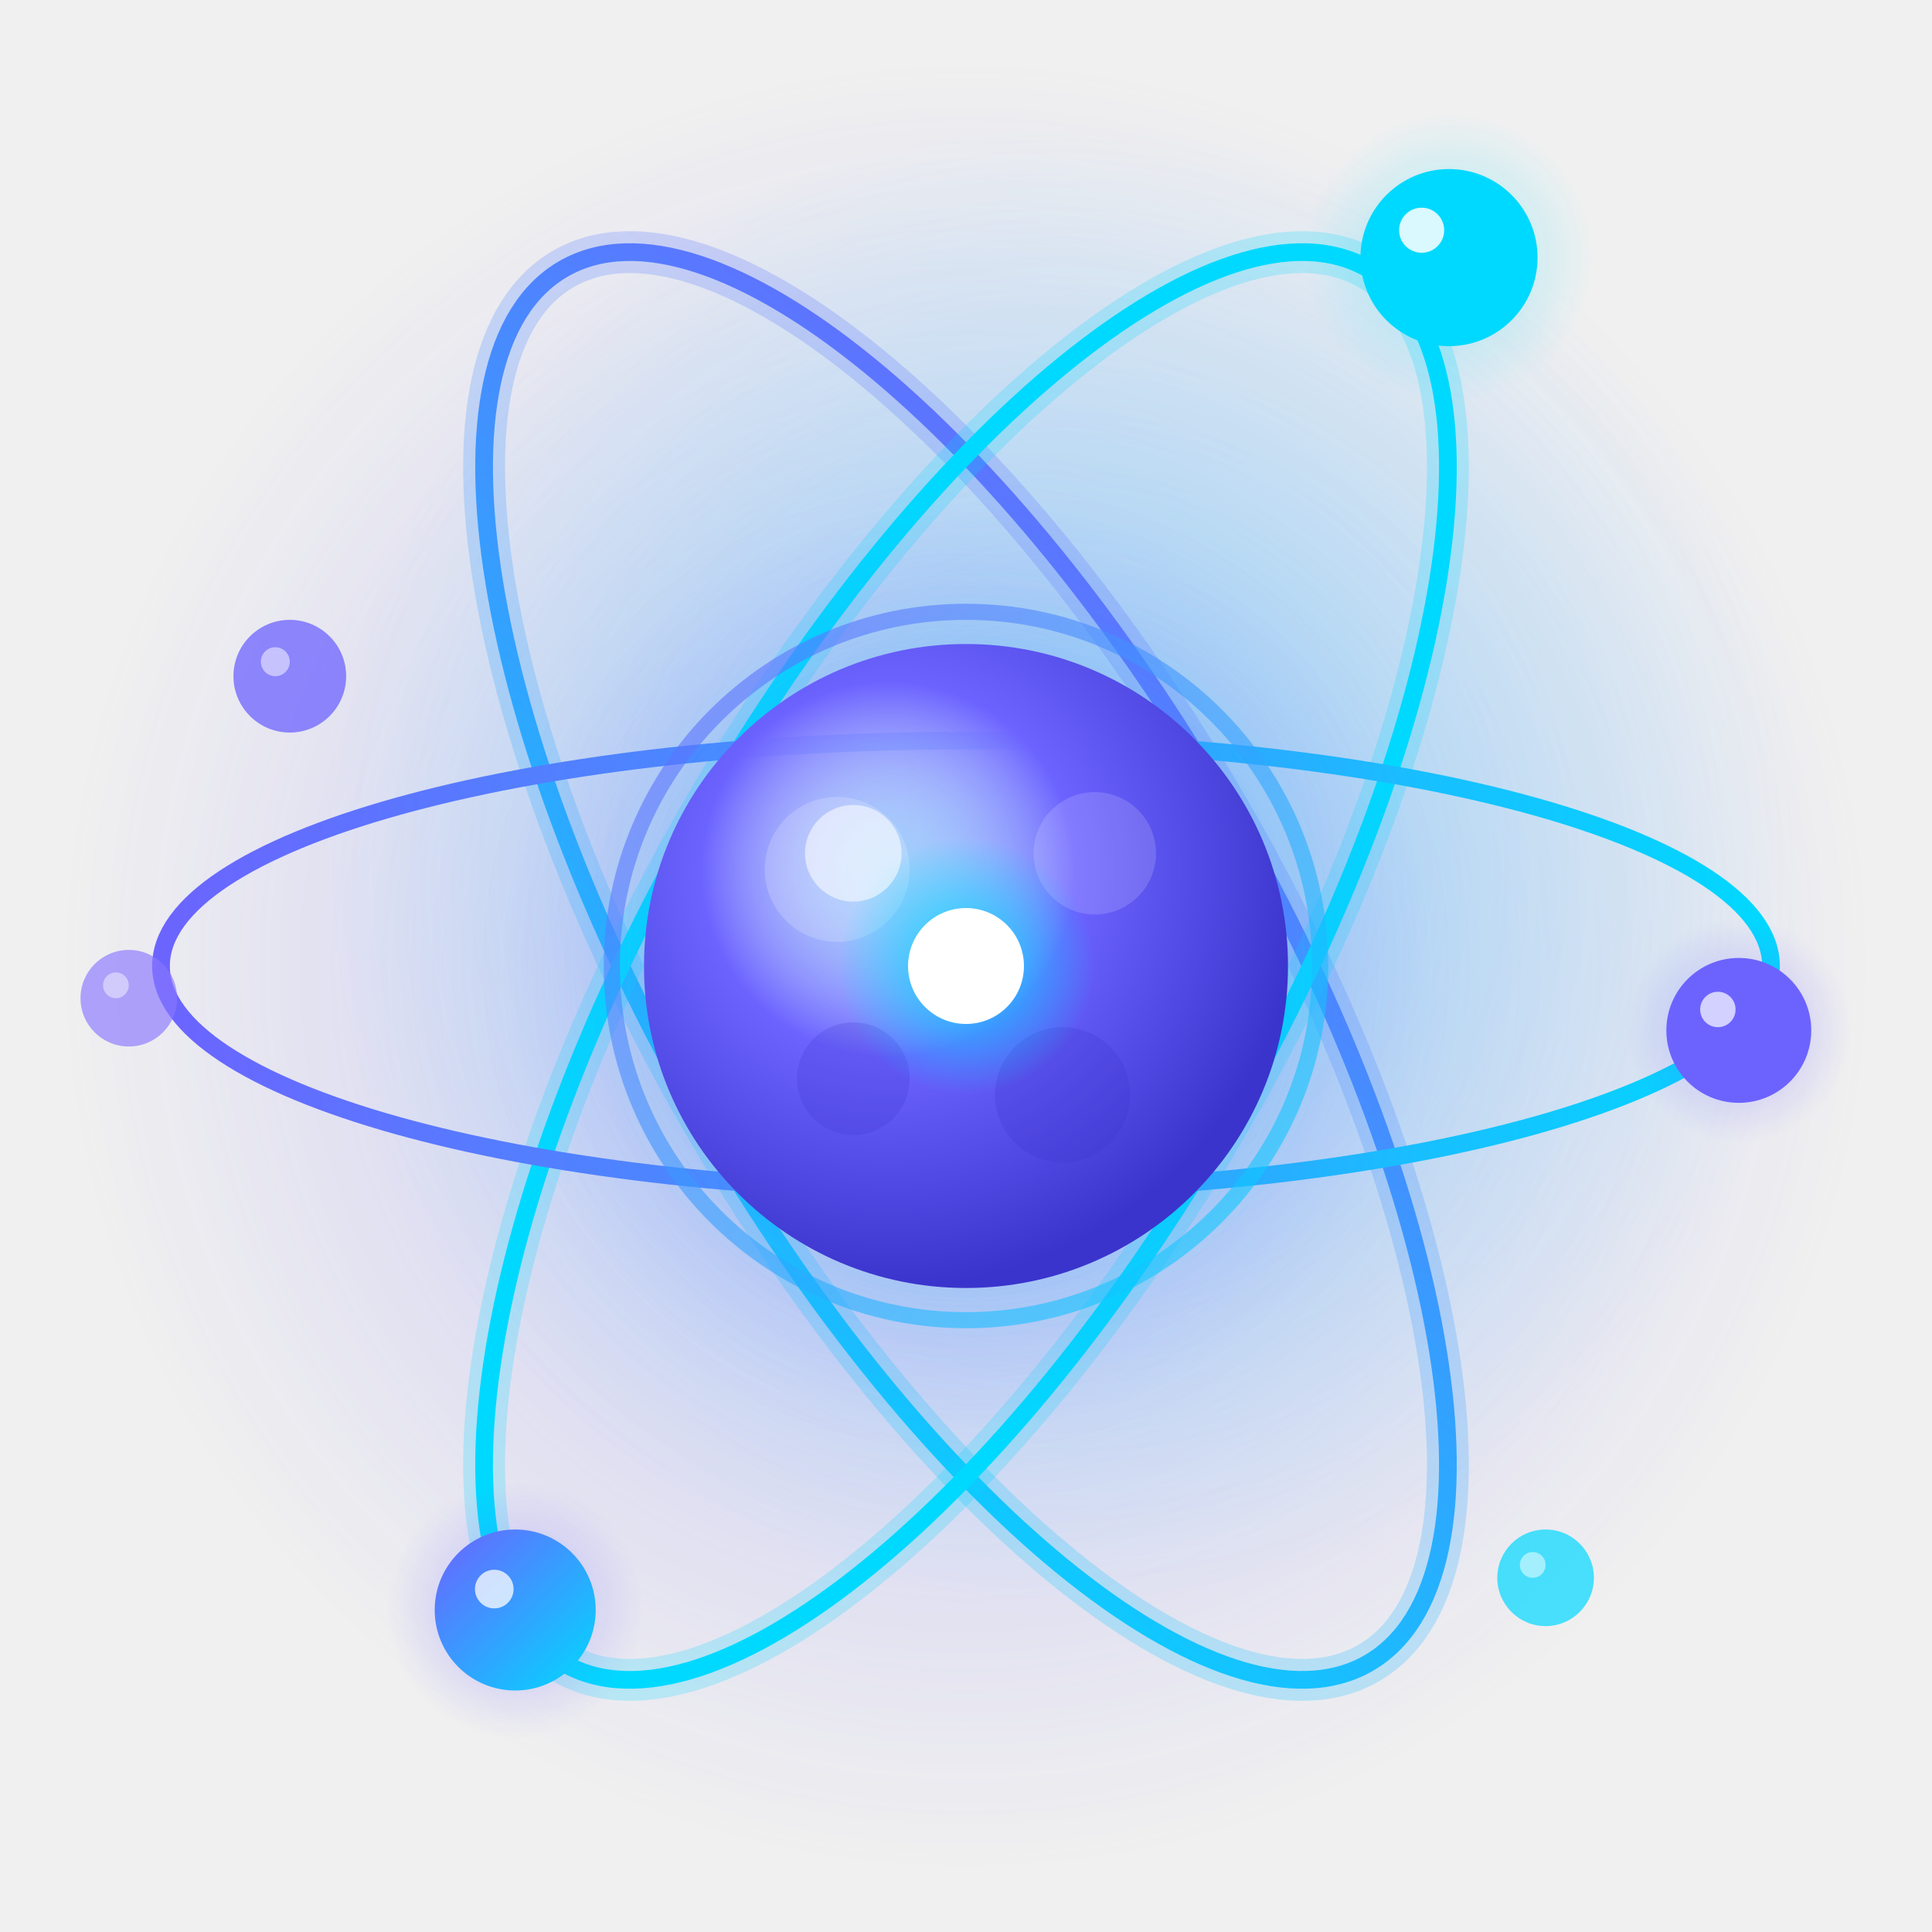
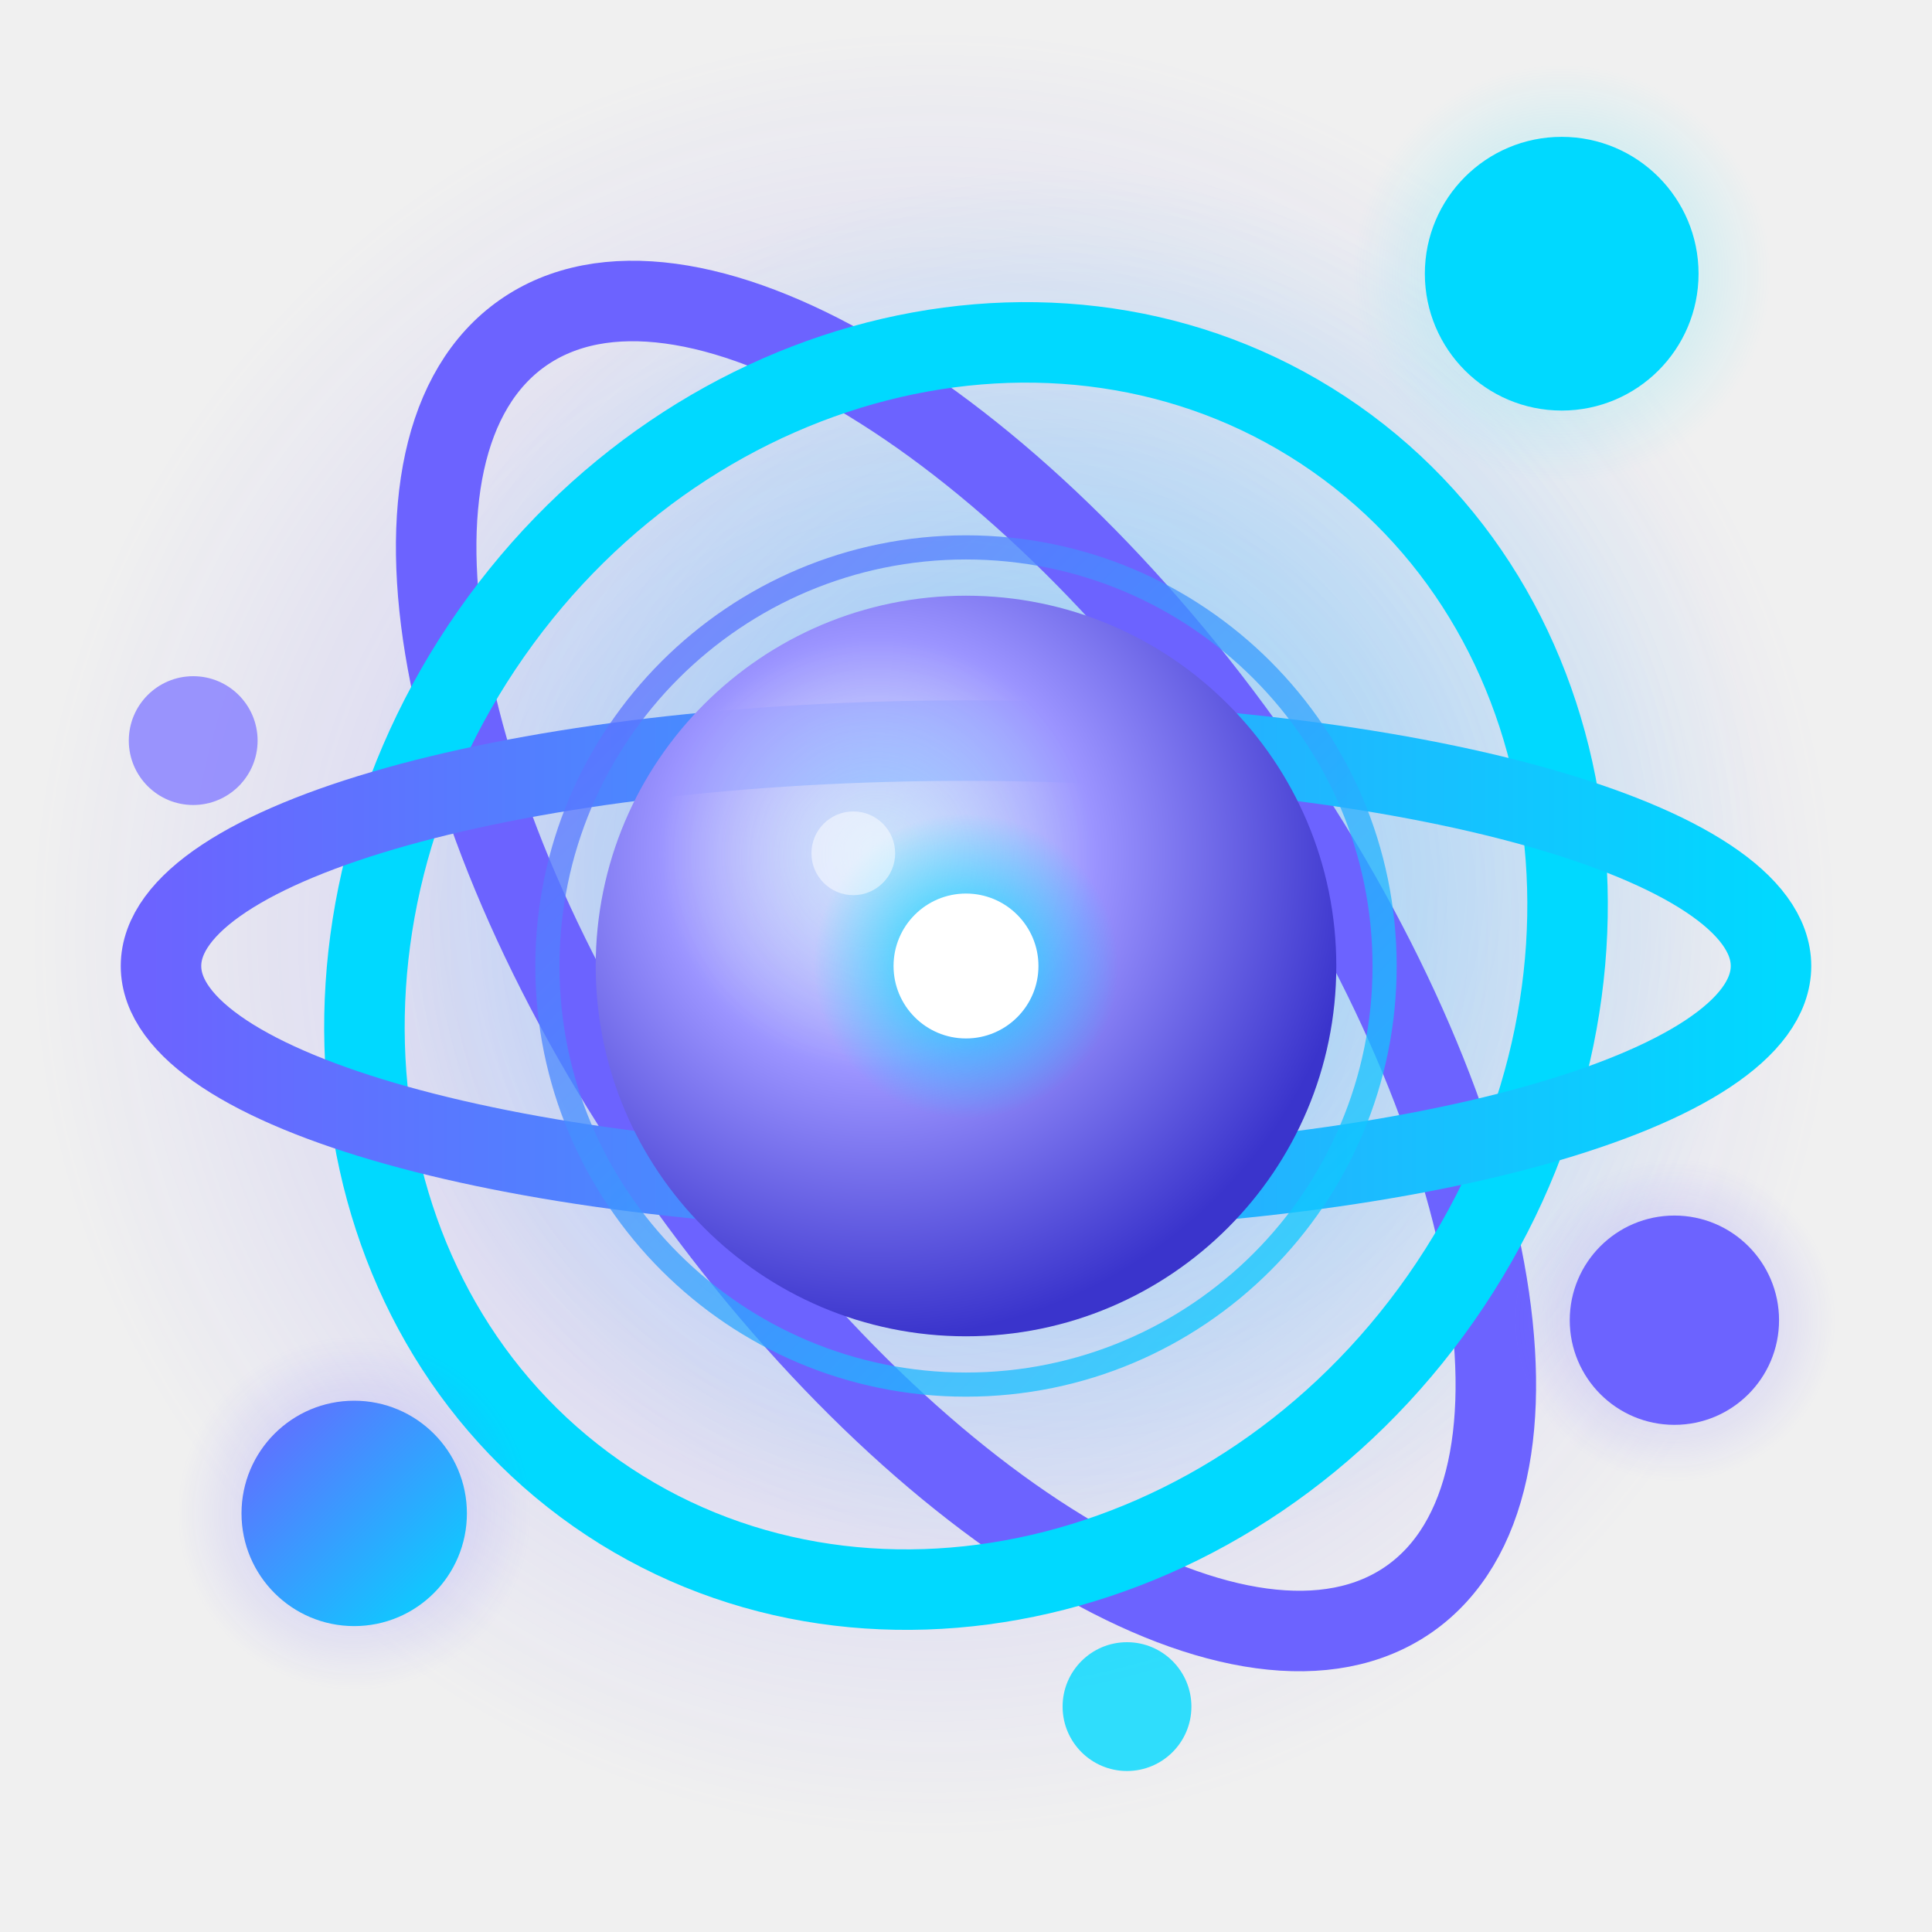
<svg xmlns="http://www.w3.org/2000/svg" width="120" height="120" viewBox="0 0 120 120" fill="none">
  <defs>
    <linearGradient id="gPC" x1="0%" y1="0%" x2="100%" y2="100%">
      <stop offset="0%" stop-color="#6C63FF" />
      <stop offset="100%" stop-color="#00D9FF" />
    </linearGradient>
    <linearGradient id="gH" x1="0%" y1="0%" x2="100%" y2="0%">
      <stop offset="0%" stop-color="#6C63FF" />
      <stop offset="100%" stop-color="#00D9FF" />
    </linearGradient>
    <radialGradient id="nucleus" cx="38%" cy="35%" r="65%">
-       <stop offset="0%" stop-color="#ffffff" stop-opacity="0.3" />
-       <stop offset="45%" stop-color="#6C63FF" />
+       <stop offset="0%" stop-color="#ffffff" stop-opacity="0.45" />
+       <stop offset="45%" stop-color="#9B94FF" />
      <stop offset="100%" stop-color="#3A34CC" />
+     </radialGradient>
+     <radialGradient id="coreGlow" cx="50%" cy="50%" r="50%">
+       <stop offset="0%" stop-color="#00D9FF" stop-opacity="0.95" />
+       <stop offset="100%" stop-color="#00D9FF" stop-opacity="0" />
    </radialGradient>
    <radialGradient id="gl1" cx="50%" cy="50%" r="50%">
      <stop offset="0%" stop-color="#6C63FF" stop-opacity="0.35" />
      <stop offset="100%" stop-color="#6C63FF" stop-opacity="0" />
    </radialGradient>
    <radialGradient id="gl2" cx="50%" cy="50%" r="50%">
      <stop offset="0%" stop-color="#00D9FF" stop-opacity="0.3" />
      <stop offset="100%" stop-color="#00D9FF" stop-opacity="0" />
    </radialGradient>
-     <radialGradient id="coreGlow" cx="50%" cy="50%" r="50%">
-       <stop offset="0%" stop-color="#00D9FF" stop-opacity="0.9" />
-       <stop offset="100%" stop-color="#00D9FF" stop-opacity="0" />
-     </radialGradient>
  </defs>
-   <circle cx="60" cy="60" r="56" fill="url(#gl1)" />
-   <circle cx="66" cy="54" r="46" fill="url(#gl2)" />
-   <g transform="rotate(60 60 60)">
-     <ellipse cx="60" cy="60" rx="50" ry="19" fill="none" stroke="url(#gPC)" stroke-width="2.6" stroke-opacity="0.25" />
-     <ellipse cx="60" cy="60" rx="50" ry="19" fill="none" stroke="url(#gPC)" stroke-width="1.1" />
+   <circle cx="58" cy="58" r="56" fill="url(#gl1)" />
+   <circle cx="66" cy="54" r="44" fill="url(#gl2)" />
+   <g transform="rotate(55 60 60)">
+     <ellipse cx="60" cy="60" rx="48" ry="22" fill="none" stroke="#6C63FF" stroke-width="5" stroke-linecap="round" />
  </g>
-   <g transform="rotate(-60 60 60)">
-     <ellipse cx="60" cy="60" rx="50" ry="19" fill="none" stroke="#00D9FF" stroke-width="2.6" stroke-opacity="0.22" />
-     <ellipse cx="60" cy="60" rx="50" ry="19" fill="none" stroke="#00D9FF" stroke-width="1.1" />
+   <g transform="rotate(-55 60 60)">
+     <ellipse cx="60" cy="60" rx="40" ry="36" fill="none" stroke="#00D9FF" stroke-width="5" stroke-linecap="round" />
  </g>
-   <ellipse cx="60" cy="60" rx="50" ry="14" fill="none" stroke="url(#gH)" stroke-width="1.1" />
-   <circle cx="90" cy="16" r="9" fill="url(#gl2)" />
-   <circle cx="90" cy="16" r="5.5" fill="#00D9FF" />
-   <circle cx="88.3" cy="14.3" r="1.4" fill="#ffffff" opacity="0.85" />
-   <circle cx="108" cy="64" r="7" fill="url(#gl1)" />
-   <circle cx="108" cy="64" r="4.5" fill="#6C63FF" />
-   <circle cx="106.7" cy="62.7" r="1.1" fill="#ffffff" opacity="0.7" />
-   <circle cx="32" cy="100" r="8" fill="url(#gl1)" />
-   <circle cx="32" cy="100" r="5" fill="url(#gPC)" />
-   <circle cx="30.7" cy="98.7" r="1.2" fill="#ffffff" opacity="0.75" />
-   <circle cx="18" cy="42" r="3.5" fill="#6C63FF" opacity="0.75" />
-   <circle cx="17.1" cy="41.1" r="0.9" fill="#ffffff" opacity="0.5" />
-   <circle cx="96" cy="98" r="3" fill="#00D9FF" opacity="0.7" />
-   <circle cx="95.2" cy="97.2" r="0.8" fill="#ffffff" opacity="0.5" />
-   <circle cx="8" cy="62" r="3" fill="#8877FF" opacity="0.65" />
-   <circle cx="7.2" cy="61.2" r="0.8" fill="#ffffff" opacity="0.45" />
-   <circle cx="60" cy="60" r="30" fill="url(#gl1)" />
-   <circle cx="60" cy="60" r="24" fill="url(#gl2)" />
-   <circle cx="60" cy="60" r="22" fill="none" stroke="url(#gPC)" stroke-width="1" stroke-opacity="0.6" />
-   <circle cx="60" cy="60" r="20" fill="url(#nucleus)" />
-   <circle cx="52" cy="54" r="4.5" fill="#ffffff" opacity="0.18" />
-   <circle cx="68" cy="53" r="3.8" fill="#ffffff" opacity="0.15" />
-   <circle cx="66" cy="68" r="4.2" fill="#3A34CC" opacity="0.25" />
-   <circle cx="53" cy="67" r="3.5" fill="#3A34CC" opacity="0.22" />
-   <circle cx="60" cy="60" r="8" fill="url(#coreGlow)" />
-   <circle cx="60" cy="60" r="3.6" fill="#ffffff" />
-   <circle cx="53" cy="53" r="3" fill="#ffffff" opacity="0.55" />
+   <ellipse cx="60" cy="60" rx="50" ry="14" fill="none" stroke="url(#gH)" stroke-width="5" stroke-linecap="round" />
+   <circle cx="60" cy="60" r="26" fill="none" stroke="url(#gPC)" stroke-width="1.5" stroke-opacity="0.75" />
+   <circle cx="60" cy="60" r="23" fill="url(#nucleus)" />
+   <circle cx="60" cy="60" r="9.5" fill="url(#coreGlow)" />
+   <circle cx="60" cy="60" r="4.5" fill="#ffffff" />
+   <circle cx="53" cy="53" r="2.6" fill="#ffffff" opacity="0.5" />
+   <circle cx="97" cy="17" r="13" fill="url(#gl2)" />
+   <circle cx="97" cy="17" r="8.5" fill="#00D9FF" />
+   <circle cx="104" cy="82" r="10" fill="url(#gl1)" />
+   <circle cx="104" cy="82" r="6.5" fill="#6C63FF" />
+   <circle cx="22" cy="94" r="11" fill="url(#gl1)" />
+   <circle cx="22" cy="94" r="7" fill="url(#gPC)" />
+   <circle cx="12" cy="46" r="4" fill="#8B84FF" opacity="0.85" />
+   <circle cx="70" cy="106" r="4" fill="#00D9FF" opacity="0.8" />
</svg>
